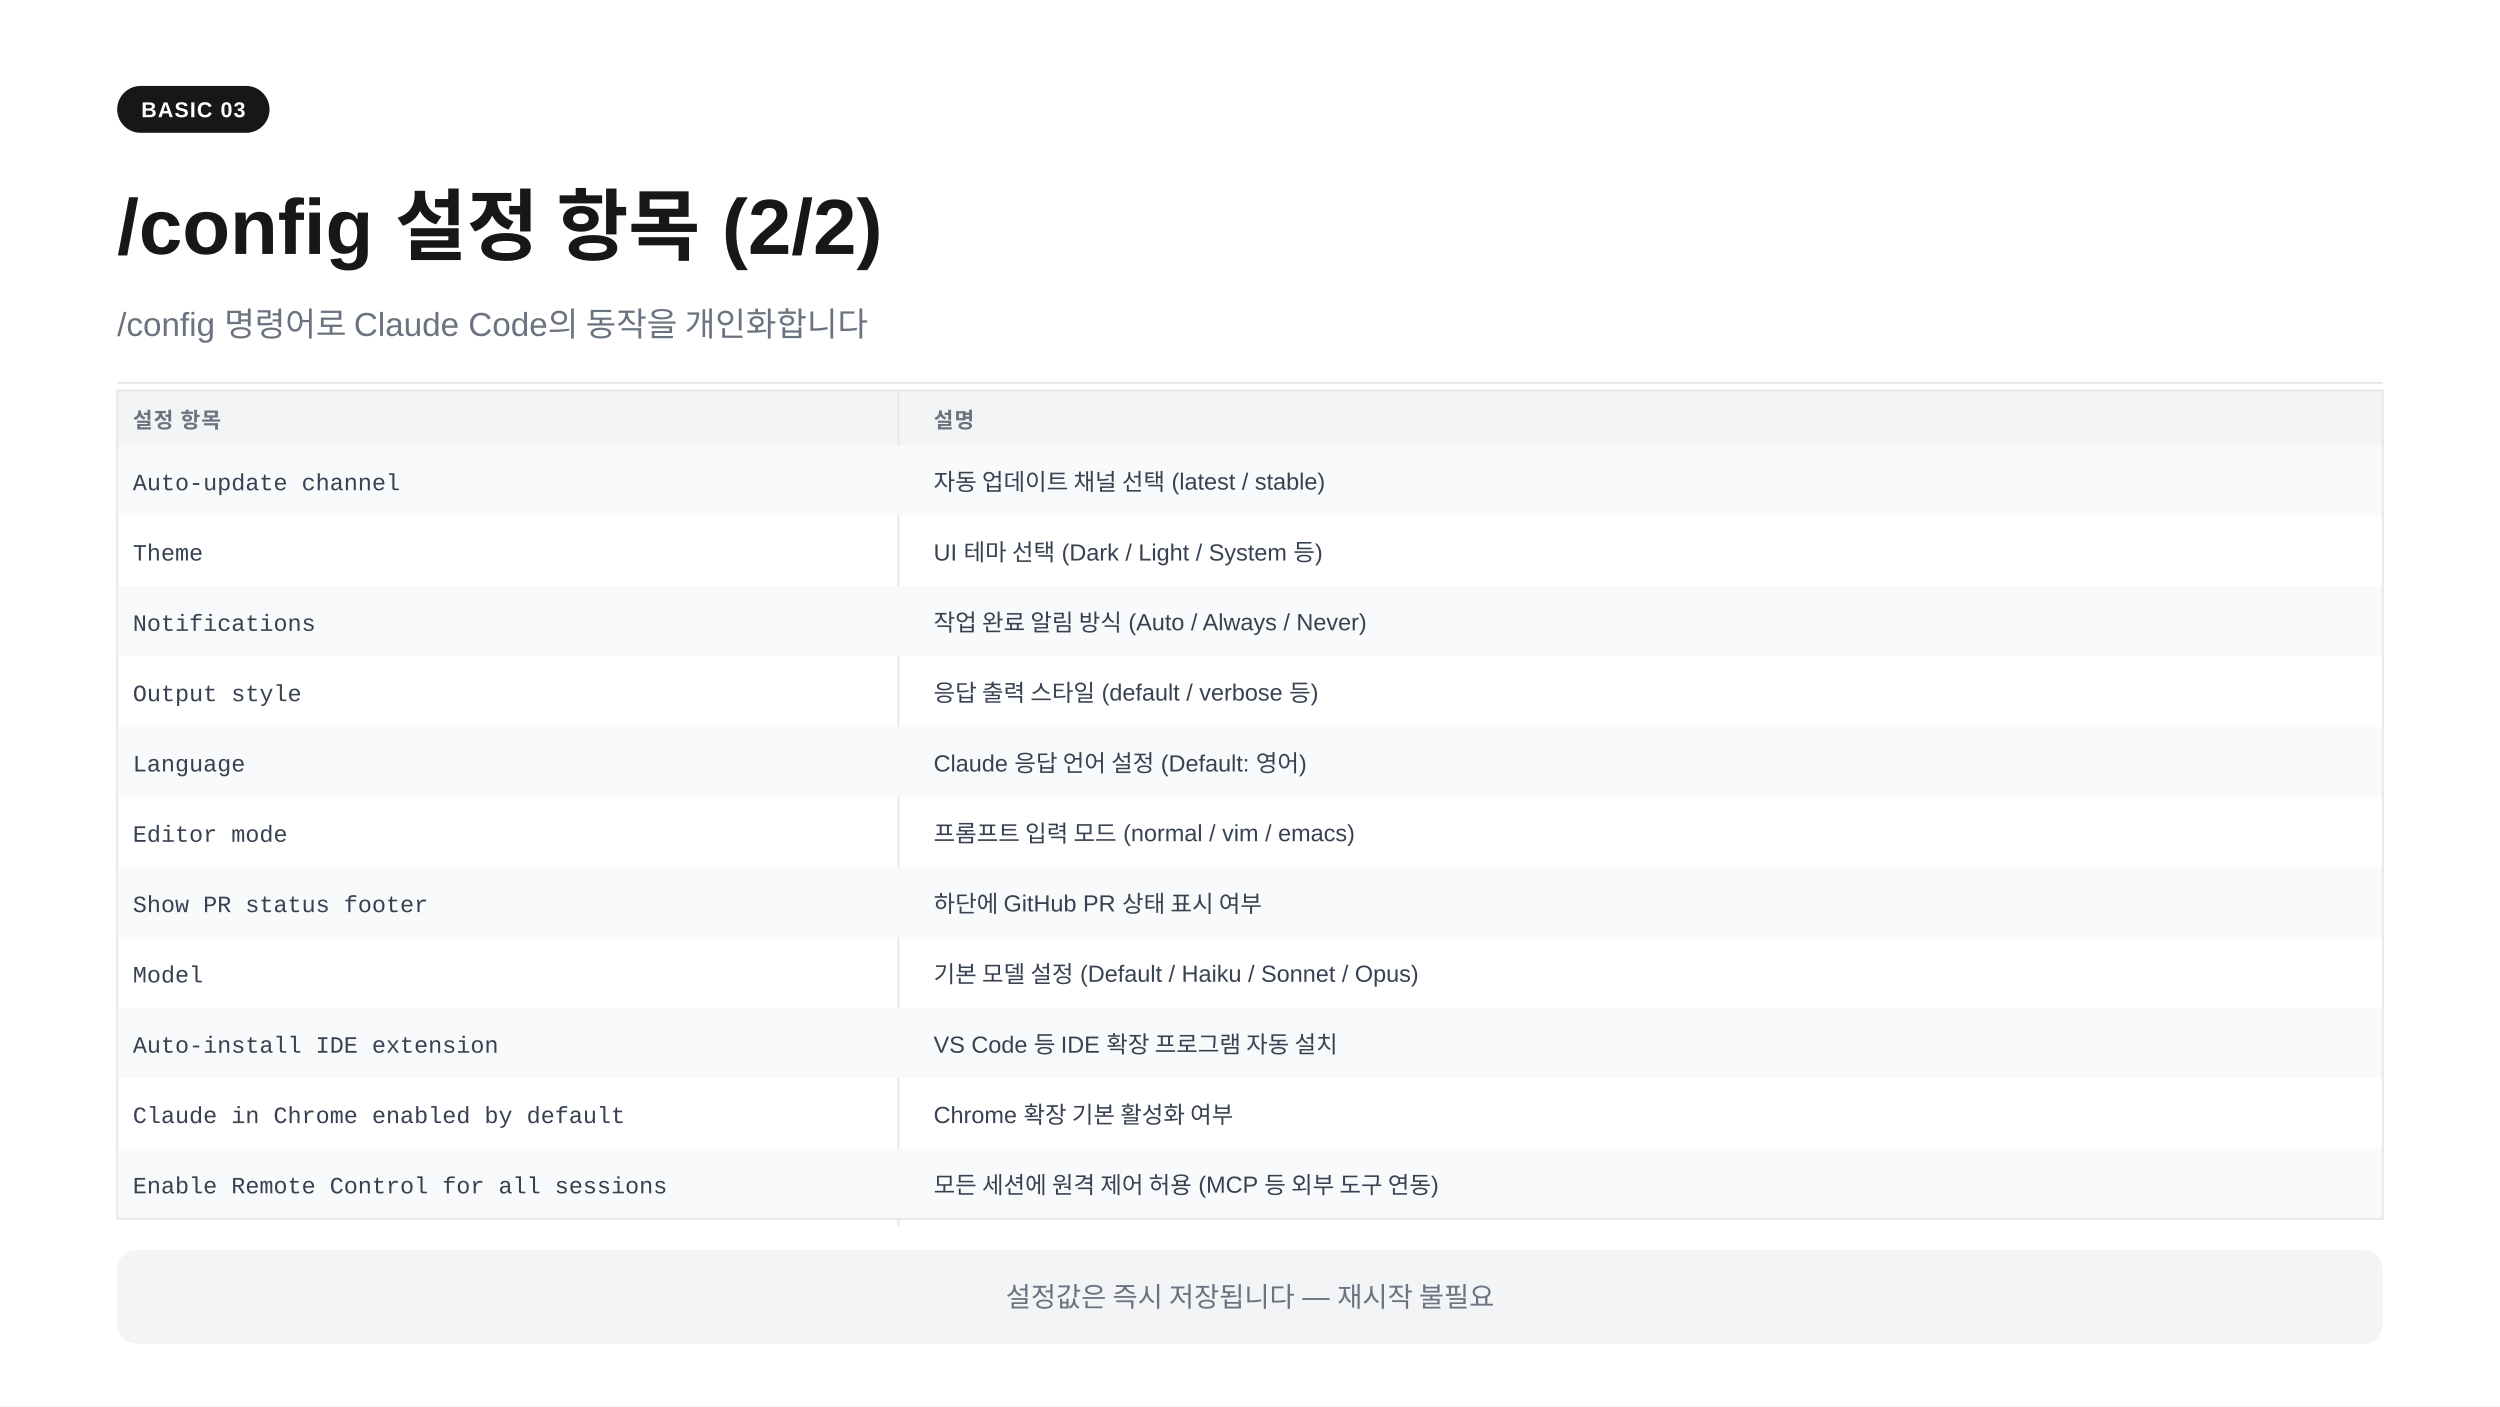
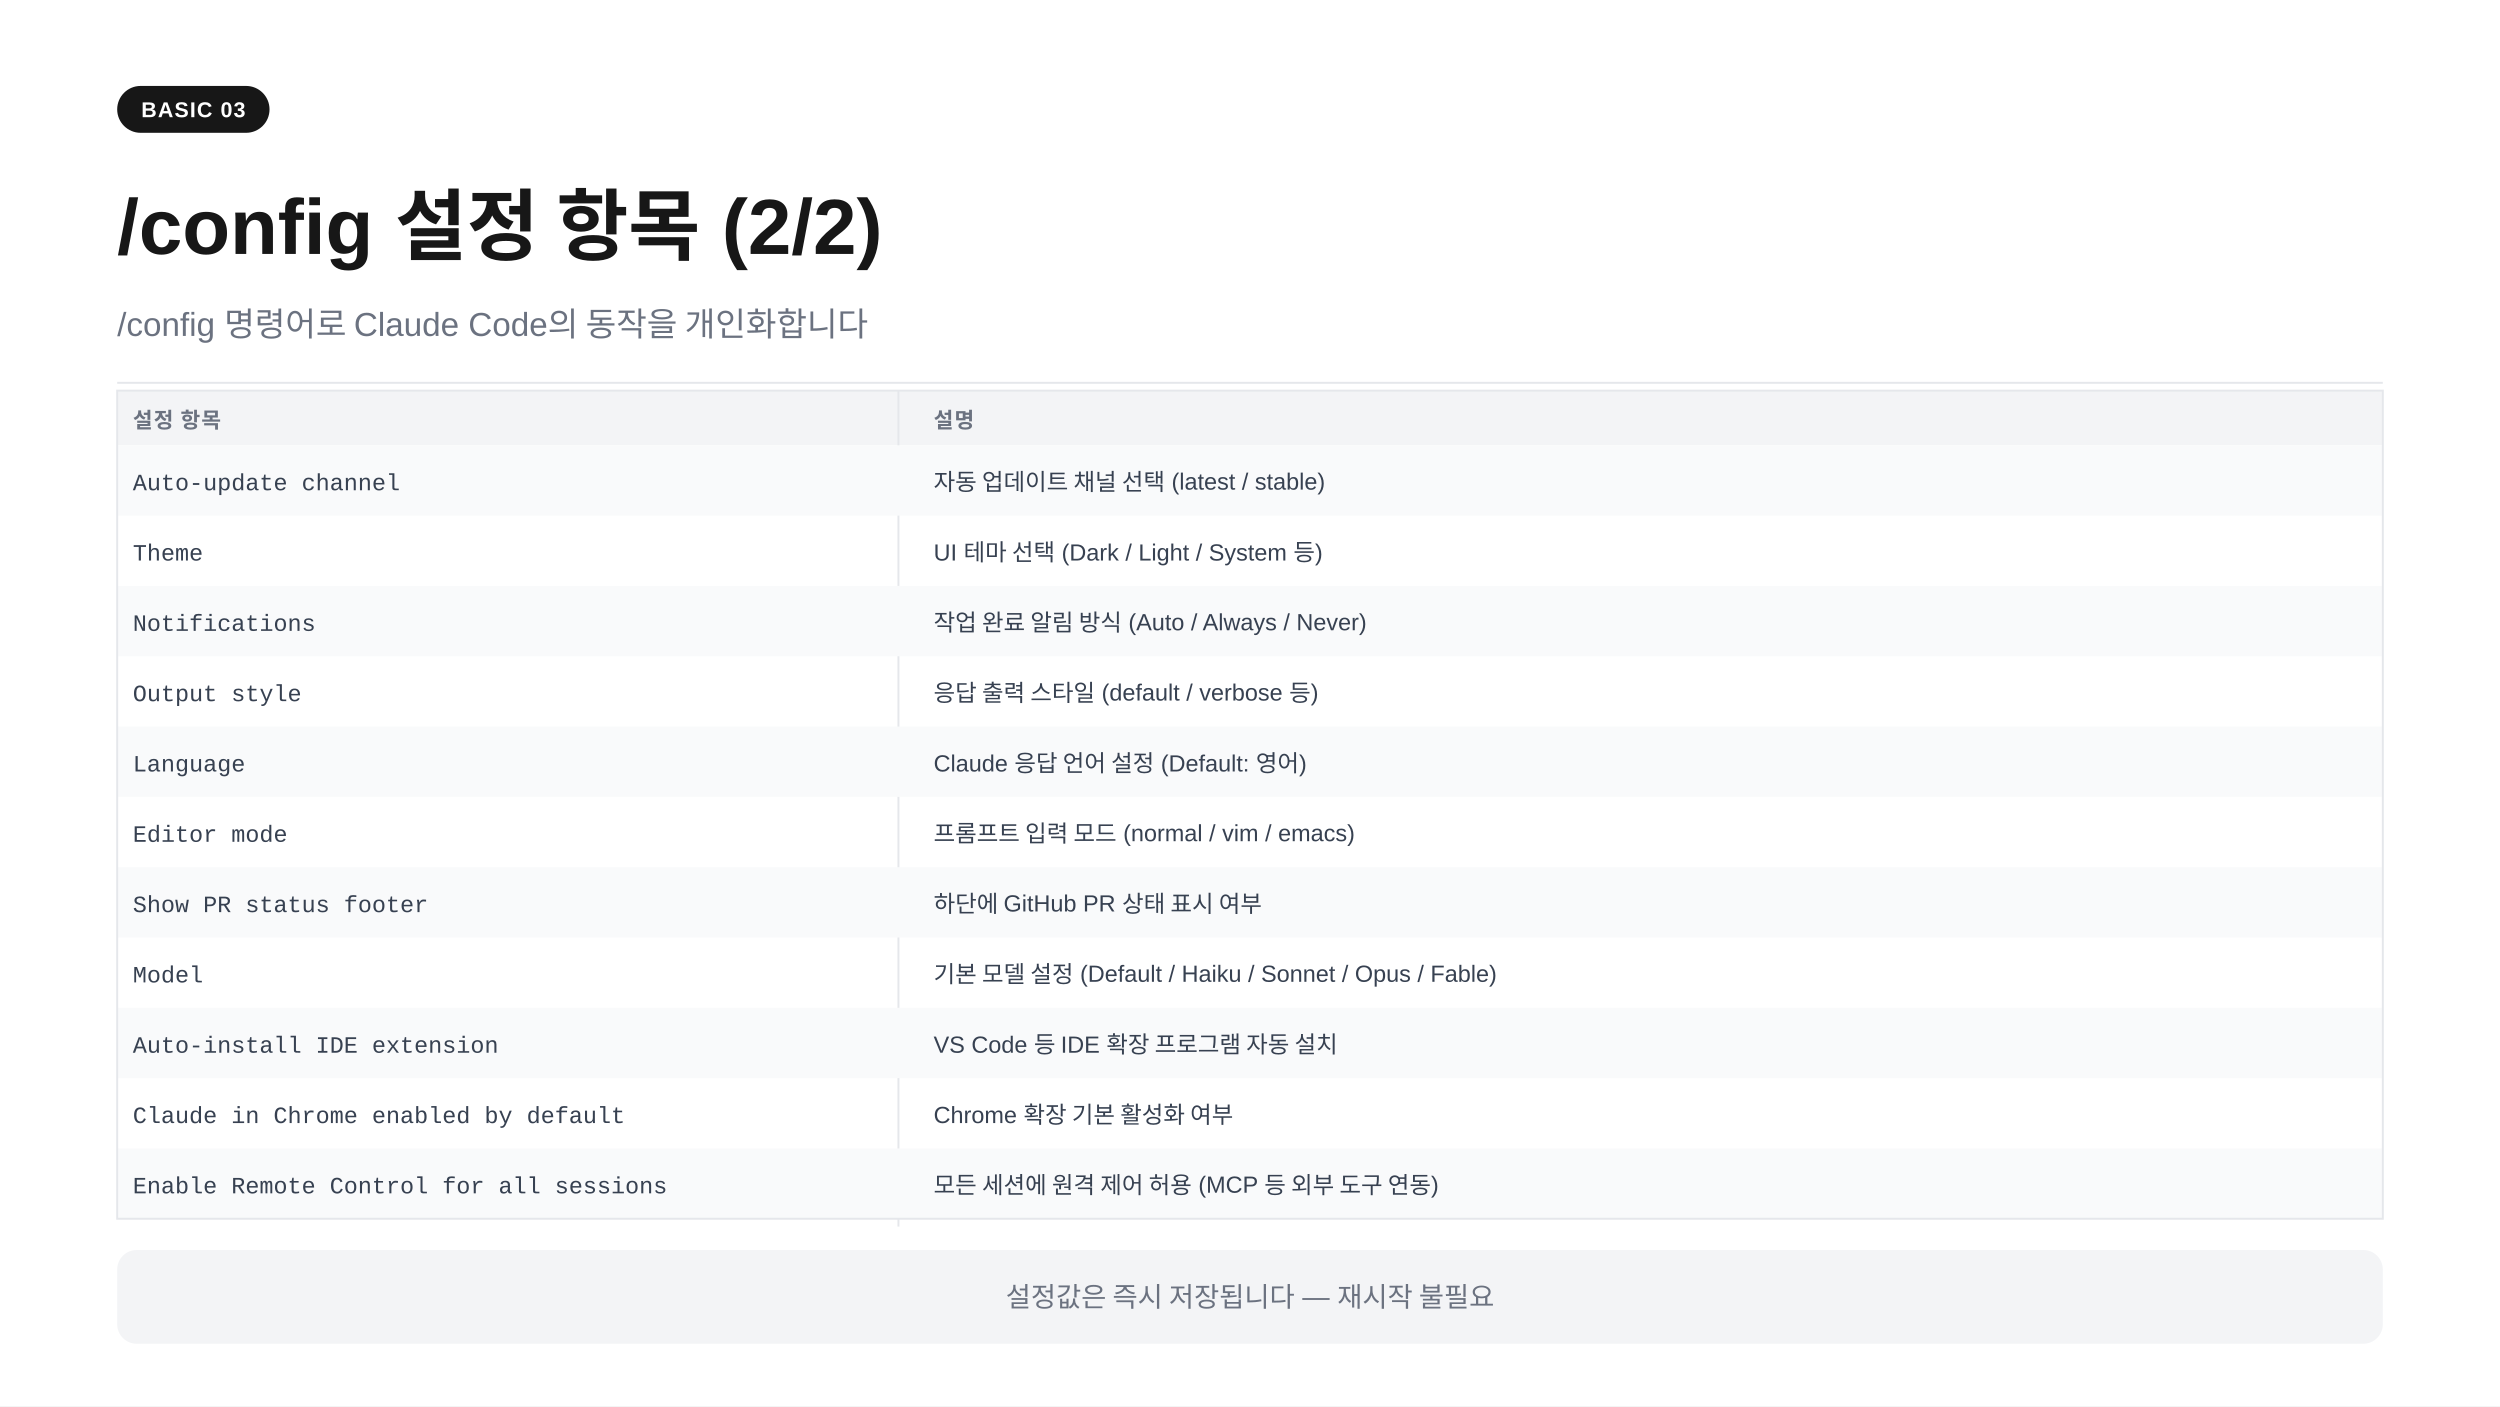
<svg xmlns="http://www.w3.org/2000/svg" width="1280" height="720" viewBox="0 0 1280 720">
  <rect width="1280" height="720" fill="#ffffff" />
  <rect x="60" y="44" width="78" height="24" rx="12" fill="#171717" />
  <text x="99" y="60" text-anchor="middle" font-family="-apple-system,BlinkMacSystemFont,'Segoe UI',Arial,sans-serif" font-size="11" font-weight="700" fill="#ffffff" letter-spacing="0.05em">BASIC 03</text>
  <text x="60" y="130" font-family="-apple-system,BlinkMacSystemFont,'Segoe UI',Arial,sans-serif" font-size="40" font-weight="700" fill="#171717">/config 설정 항목 (2/2)</text>
  <text x="60" y="172" font-family="-apple-system,BlinkMacSystemFont,'Segoe UI',Arial,sans-serif" font-size="17" fill="#6b7280">/config 명령어로 Claude Code의 동작을 개인화합니다</text>
  <line x1="60" y1="196" x2="1220" y2="196" stroke="#e5e7eb" stroke-width="1" />
  <rect x="60" y="200" width="1160" height="28" fill="#f3f4f6" />
  <text x="68" y="219" font-family="-apple-system,BlinkMacSystemFont,'Segoe UI',Arial,sans-serif" font-size="11" font-weight="700" fill="#6b7280" letter-spacing="0.05em">설정 항목</text>
  <text x="478" y="219" font-family="-apple-system,BlinkMacSystemFont,'Segoe UI',Arial,sans-serif" font-size="11" font-weight="700" fill="#6b7280" letter-spacing="0.05em">설명</text>
  <line x1="460" y1="200" x2="460" y2="628" stroke="#e5e7eb" stroke-width="1" />
  <rect x="60" y="228" width="1160" height="36" fill="#f9fafb" />
  <text x="68" y="251" font-family="'Courier New',Courier,monospace" font-size="12" fill="#374151">Auto-update channel</text>
  <text x="478" y="251" font-family="-apple-system,BlinkMacSystemFont,'Segoe UI',Arial,sans-serif" font-size="12" fill="#374151">자동 업데이트 채널 선택 (latest / stable)</text>
  <text x="68" y="287" font-family="'Courier New',Courier,monospace" font-size="12" fill="#374151">Theme</text>
  <text x="478" y="287" font-family="-apple-system,BlinkMacSystemFont,'Segoe UI',Arial,sans-serif" font-size="12" fill="#374151">UI 테마 선택 (Dark / Light / System 등)</text>
  <rect x="60" y="300" width="1160" height="36" fill="#f9fafb" />
  <text x="68" y="323" font-family="'Courier New',Courier,monospace" font-size="12" fill="#374151">Notifications</text>
  <text x="478" y="323" font-family="-apple-system,BlinkMacSystemFont,'Segoe UI',Arial,sans-serif" font-size="12" fill="#374151">작업 완료 알림 방식 (Auto / Always / Never)</text>
  <text x="68" y="359" font-family="'Courier New',Courier,monospace" font-size="12" fill="#374151">Output style</text>
  <text x="478" y="359" font-family="-apple-system,BlinkMacSystemFont,'Segoe UI',Arial,sans-serif" font-size="12" fill="#374151">응답 출력 스타일 (default / verbose 등)</text>
  <rect x="60" y="372" width="1160" height="36" fill="#f9fafb" />
  <text x="68" y="395" font-family="'Courier New',Courier,monospace" font-size="12" fill="#374151">Language</text>
  <text x="478" y="395" font-family="-apple-system,BlinkMacSystemFont,'Segoe UI',Arial,sans-serif" font-size="12" fill="#374151">Claude 응답 언어 설정 (Default: 영어)</text>
  <text x="68" y="431" font-family="'Courier New',Courier,monospace" font-size="12" fill="#374151">Editor mode</text>
  <text x="478" y="431" font-family="-apple-system,BlinkMacSystemFont,'Segoe UI',Arial,sans-serif" font-size="12" fill="#374151">프롬프트 입력 모드 (normal / vim / emacs)</text>
  <rect x="60" y="444" width="1160" height="36" fill="#f9fafb" />
  <text x="68" y="467" font-family="'Courier New',Courier,monospace" font-size="12" fill="#374151">Show PR status footer</text>
  <text x="478" y="467" font-family="-apple-system,BlinkMacSystemFont,'Segoe UI',Arial,sans-serif" font-size="12" fill="#374151">하단에 GitHub PR 상태 표시 여부</text>
  <text x="68" y="503" font-family="'Courier New',Courier,monospace" font-size="12" fill="#374151">Model</text>
-   <text x="478" y="503" font-family="-apple-system,BlinkMacSystemFont,'Segoe UI',Arial,sans-serif" font-size="12" fill="#374151">기본 모델 설정 (Default / Haiku / Sonnet / Opus)</text>
+   <text x="478" y="503" font-family="-apple-system,BlinkMacSystemFont,'Segoe UI',Arial,sans-serif" font-size="12" fill="#374151">기본 모델 설정 (Default / Haiku / Sonnet / Opus / Fable)</text>
  <rect x="60" y="516" width="1160" height="36" fill="#f9fafb" />
  <text x="68" y="539" font-family="'Courier New',Courier,monospace" font-size="12" fill="#374151">Auto-install IDE extension</text>
  <text x="478" y="539" font-family="-apple-system,BlinkMacSystemFont,'Segoe UI',Arial,sans-serif" font-size="12" fill="#374151">VS Code 등 IDE 확장 프로그램 자동 설치</text>
  <text x="68" y="575" font-family="'Courier New',Courier,monospace" font-size="12" fill="#374151">Claude in Chrome enabled by default</text>
  <text x="478" y="575" font-family="-apple-system,BlinkMacSystemFont,'Segoe UI',Arial,sans-serif" font-size="12" fill="#374151">Chrome 확장 기본 활성화 여부</text>
  <rect x="60" y="588" width="1160" height="36" fill="#f9fafb" />
  <text x="68" y="611" font-family="'Courier New',Courier,monospace" font-size="12" fill="#374151">Enable Remote Control for all sessions</text>
  <text x="478" y="611" font-family="-apple-system,BlinkMacSystemFont,'Segoe UI',Arial,sans-serif" font-size="12" fill="#374151">모든 세션에 원격 제어 허용 (MCP 등 외부 도구 연동)</text>
  <rect x="60" y="200" width="1160" height="424" rx="0" fill="none" stroke="#e5e7eb" stroke-width="1" />
  <rect x="60" y="640" width="1160" height="48" rx="10" fill="#f3f4f6" />
  <text x="640" y="669" text-anchor="middle" font-family="-apple-system,BlinkMacSystemFont,'Segoe UI',Arial,sans-serif" font-size="14" fill="#6b7280">설정값은 즉시 저장됩니다 — 재시작 불필요</text>
</svg>
